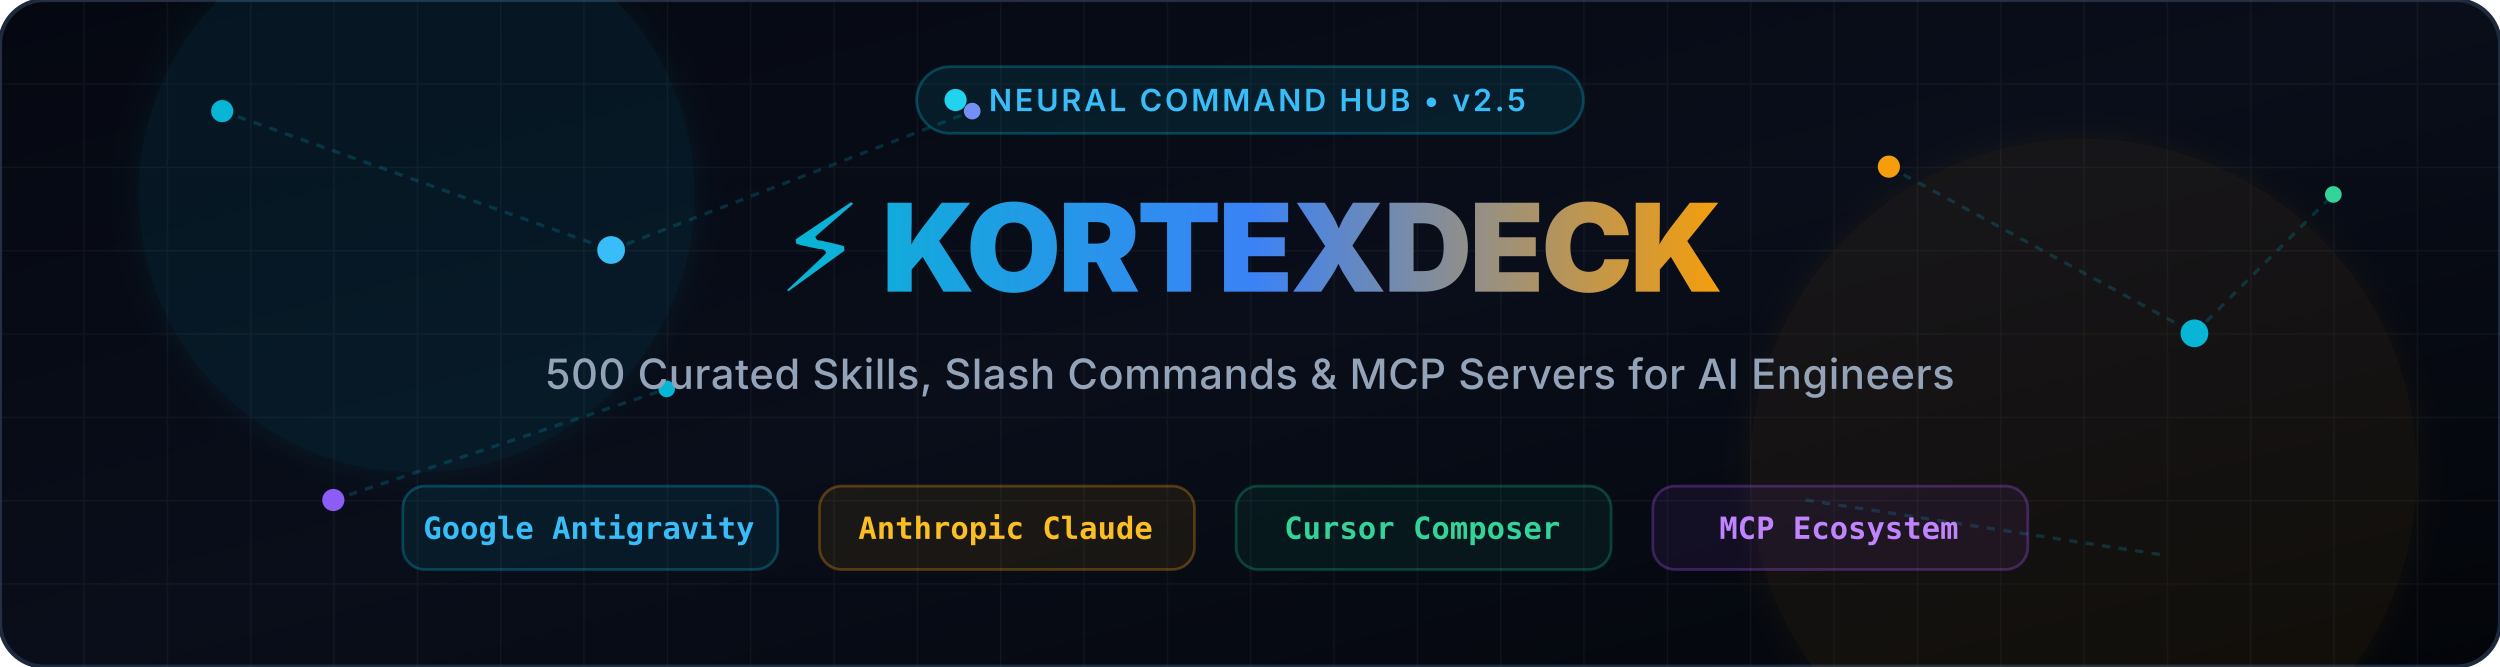
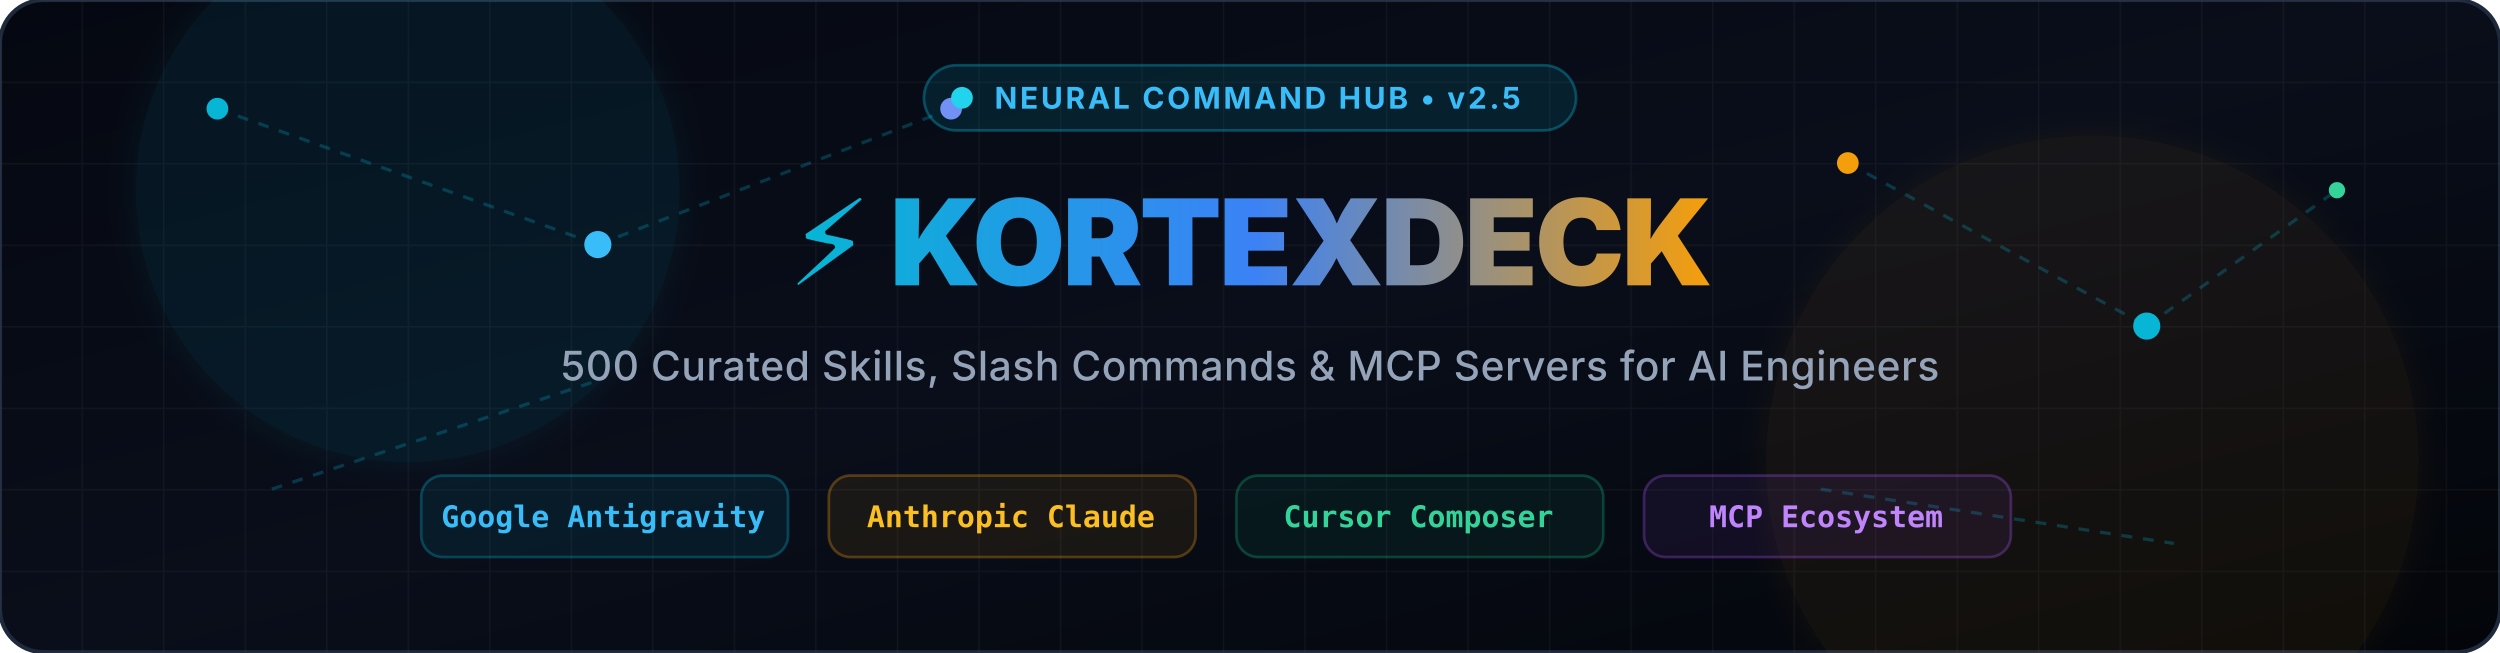
- <svg xmlns="http://www.w3.org/2000/svg" viewBox="0 0 900 240" width="100%" height="100%">
+ <svg xmlns="http://www.w3.org/2000/svg" viewBox="0 0 920 240" width="100%" height="100%">
  <defs>
    <linearGradient id="bgGrad" x1="0%" y1="0%" x2="100%" y2="100%">
      <stop offset="0%" stop-color="#050811" />
      <stop offset="50%" stop-color="#090e1a" />
      <stop offset="100%" stop-color="#030509" />
    </linearGradient>
    <linearGradient id="cyanGrad" x1="0%" y1="0%" x2="100%" y2="0%">
      <stop offset="0%" stop-color="#06b6d4">
        <animate attributeName="stop-color" values="#06b6d4;#38bdf8;#818cf8;#06b6d4" dur="6s" repeatCount="indefinite" />
      </stop>
      <stop offset="50%" stop-color="#3b82f6">
        <animate attributeName="stop-color" values="#3b82f6;#8b5cf6;#f59e0b;#3b82f6" dur="6s" repeatCount="indefinite" />
      </stop>
      <stop offset="100%" stop-color="#f59e0b">
        <animate attributeName="stop-color" values="#f59e0b;#06b6d4;#3b82f6;#f59e0b" dur="6s" repeatCount="indefinite" />
      </stop>
    </linearGradient>
    <linearGradient id="beamGrad" x1="0%" y1="0%" x2="100%" y2="0%">
      <stop offset="0%" stop-color="#06b6d4" stop-opacity="0" />
-       <stop offset="50%" stop-color="#22d3ee" stop-opacity="0.8" />
+       <stop offset="50%" stop-color="#22d3ee" stop-opacity="0.9" />
      <stop offset="100%" stop-color="#f59e0b" stop-opacity="0" />
    </linearGradient>
    <filter id="glow" x="-20%" y="-20%" width="140%" height="140%">
      <feGaussianBlur stdDeviation="6" result="blur" />
      <feComposite in="SourceGraphic" in2="blur" operator="over" />
    </filter>
    <pattern id="cyberGrid" width="30" height="30" patternUnits="userSpaceOnUse">
      <path d="M 30 0 L 0 0 0 30" fill="none" stroke="rgba(255, 255, 255, 0.04)" stroke-width="1" />
    </pattern>
-     <style>
-       @keyframes scanline {
-         0% { transform: translateY(0px); opacity: 0.1; }
-         50% { opacity: 0.7; }
-         100% { transform: translateY(240px); opacity: 0.1; }
-       }
-       @keyframes pulseNode {
-         0%, 100% { r: 3; opacity: 0.4; }
-         50% { r: 6; opacity: 1; filter: drop-shadow(0 0 6px #06b6d4); }
-       }
-       @keyframes floatTag {
-         0%, 100% { transform: translateY(0px); }
-         50% { transform: translateY(-4px); }
-       }
-       .scan { animation: scanline 4s linear infinite; }
-       .node1 { animation: pulseNode 2.5s ease-in-out infinite; }
-       .node2 { animation: pulseNode 3s ease-in-out infinite 1s; }
-       .node3 { animation: pulseNode 2s ease-in-out infinite 0.5s; }
-       .tag { animation: floatTag 3s ease-in-out infinite; }
-     </style>
  </defs>
-   <rect width="900" height="240" rx="16" fill="url(#bgGrad)" stroke="#1e293b" stroke-width="1.5" />
-   <rect width="900" height="240" rx="16" fill="url(#cyberGrid)" />
-   <line x1="0" y1="0" x2="900" y2="0" stroke="url(#beamGrad)" stroke-width="2" class="scan" />
-   <circle cx="150" cy="70" r="100" fill="#06b6d4" opacity="0.08" filter="url(#glow)" />
-   <circle cx="750" cy="170" r="120" fill="#f59e0b" opacity="0.06" filter="url(#glow)" />
-   <g stroke="rgba(6, 182, 212, 0.2)" stroke-width="1.2" stroke-dasharray="3,3">
+   <rect width="920" height="240" rx="16" fill="url(#bgGrad)" stroke="#1e293b" stroke-width="1.5" />
+   <rect width="920" height="240" rx="16" fill="url(#cyberGrid)" />
+   <line x1="0" y1="0" x2="920" y2="0" stroke="url(#beamGrad)" stroke-width="2.5">
+     <animate attributeName="y1" values="0;240;0" dur="5s" repeatCount="indefinite" />
+     <animate attributeName="y2" values="0;240;0" dur="5s" repeatCount="indefinite" />
+     <animate attributeName="opacity" values="0.2;0.8;0.2" dur="5s" repeatCount="indefinite" />
+   </line>
+   <circle cx="150" cy="70" r="100" fill="#06b6d4" opacity="0.08" filter="url(#glow)">
+     <animate attributeName="opacity" values="0.05;0.14;0.05" dur="3s" repeatCount="indefinite" />
+   </circle>
+   <circle cx="770" cy="170" r="120" fill="#f59e0b" opacity="0.06" filter="url(#glow)">
+     <animate attributeName="opacity" values="0.04;0.12;0.04" dur="4s" repeatCount="indefinite" />
+   </circle>
+   <g stroke="rgba(6, 182, 212, 0.25)" stroke-width="1.2" stroke-dasharray="4,4">
    <line x1="80" y1="40" x2="220" y2="90" />
    <line x1="220" y1="90" x2="350" y2="40" />
    <line x1="680" y1="60" x2="790" y2="120" />
-     <line x1="790" y1="120" x2="840" y2="70" />
-     <line x1="120" y1="180" x2="240" y2="140" />
-     <line x1="650" y1="180" x2="780" y2="200" />
+     <line x1="790" y1="120" x2="860" y2="70" />
+     <line x1="100" y1="180" x2="220" y2="140" />
+     <line x1="670" y1="180" x2="800" y2="200" />
  </g>
-   <circle cx="80" cy="40" r="4" fill="#06b6d4" class="node1" />
-   <circle cx="220" cy="90" r="5" fill="#38bdf8" class="node2" />
-   <circle cx="350" cy="40" r="3" fill="#818cf8" class="node3" />
-   <circle cx="680" cy="60" r="4" fill="#f59e0b" class="node1" />
-   <circle cx="790" cy="120" r="5" fill="#06b6d4" class="node2" />
-   <circle cx="840" cy="70" r="3" fill="#34d399" class="node3" />
-   <circle cx="120" cy="180" r="4" fill="#8b5cf6" class="node2" />
-   <circle cx="240" cy="140" r="3" fill="#06b6d4" class="node1" />
-   <g class="tag">
-     <rect x="330" y="24" width="240" height="24" rx="12" fill="rgba(6, 182, 212, 0.1)" stroke="rgba(6, 182, 212, 0.3)" />
-     <circle cx="344" cy="36" r="4" fill="#22d3ee">
-       <animate attributeName="opacity" values="0.4;1;0.4" dur="1.5s" repeatCount="indefinite" />
+   <circle cx="80" cy="40" r="4" fill="#06b6d4">
+     <animate attributeName="r" values="3;6;3" dur="2s" repeatCount="indefinite" />
+     <animate attributeName="opacity" values="0.4;1;0.4" dur="2s" repeatCount="indefinite" />
+   </circle>
+   <circle cx="220" cy="90" r="5" fill="#38bdf8">
+     <animate attributeName="r" values="4;7;4" dur="2.5s" repeatCount="indefinite" begin="0.5s" />
+     <animate attributeName="opacity" values="0.5;1;0.5" dur="2.5s" repeatCount="indefinite" begin="0.5s" />
+   </circle>
+   <circle cx="350" cy="40" r="4" fill="#818cf8">
+     <animate attributeName="r" values="3;5;3" dur="1.8s" repeatCount="indefinite" begin="1s" />
+   </circle>
+   <circle cx="680" cy="60" r="4" fill="#f59e0b">
+     <animate attributeName="r" values="3;6;3" dur="2.2s" repeatCount="indefinite" begin="0.3s" />
+   </circle>
+   <circle cx="790" cy="120" r="5" fill="#06b6d4">
+     <animate attributeName="r" values="4;7;4" dur="2.8s" repeatCount="indefinite" begin="0.7s" />
+   </circle>
+   <circle cx="860" cy="70" r="3" fill="#34d399">
+     <animate attributeName="r" values="2;5;2" dur="1.9s" repeatCount="indefinite" begin="1.2s" />
+   </circle>
+   <g transform="translate(340, 24)">
+     <rect width="240" height="24" rx="12" fill="rgba(6, 182, 212, 0.12)" stroke="rgba(6, 182, 212, 0.35)" />
+     <circle cx="14" cy="12" r="4" fill="#22d3ee">
+       <animate attributeName="opacity" values="0.3;1;0.3" dur="1.4s" repeatCount="indefinite" />
    </circle>
-     <text x="356" y="40" fill="#38bdf8" font-family="-apple-system, BlinkMacSystemFont, Segoe UI, sans-serif" font-size="11" font-weight="600" letter-spacing="1">
+     <text x="26" y="16" fill="#38bdf8" font-family="-apple-system, BlinkMacSystemFont, Segoe UI, sans-serif" font-size="11" font-weight="700" letter-spacing="1">
      NEURAL COMMAND HUB • v2.5
    </text>
  </g>
-   <text x="450" y="105" text-anchor="middle" font-family="-apple-system, BlinkMacSystemFont, Segoe UI, sans-serif" font-size="44" font-weight="900" fill="url(#cyanGrad)" letter-spacing="-1">
+   <text x="460" y="105" text-anchor="middle" font-family="-apple-system, BlinkMacSystemFont, Segoe UI, sans-serif" font-size="44" font-weight="900" fill="url(#cyanGrad)" letter-spacing="-1">
    ⚡ KORTEXDECK
  </text>
-   <text x="450" y="140" text-anchor="middle" font-family="-apple-system, BlinkMacSystemFont, Segoe UI, sans-serif" font-size="15" font-weight="500" fill="#94a3b8" letter-spacing="0.2">
+   <text x="460" y="140" text-anchor="middle" font-family="-apple-system, BlinkMacSystemFont, Segoe UI, sans-serif" font-size="15" font-weight="500" fill="#94a3b8" letter-spacing="0.2">
    500 Curated Skills, Slash Commands &amp; MCP Servers for AI Engineers
  </text>
-   <g transform="translate(145, 175)">
+   <g transform="translate(155, 175)">
    <rect x="0" y="0" width="135" height="30" rx="8" fill="rgba(6, 182, 212, 0.08)" stroke="rgba(6, 182, 212, 0.3)" />
    <text x="67" y="19" text-anchor="middle" fill="#38bdf8" font-family="monospace" font-size="11" font-weight="bold">Google Antigravity</text>
    <rect x="150" y="0" width="135" height="30" rx="8" fill="rgba(245, 158, 11, 0.08)" stroke="rgba(245, 158, 11, 0.3)" />
    <text x="217" y="19" text-anchor="middle" fill="#fbbf24" font-family="monospace" font-size="11" font-weight="bold">Anthropic Claude</text>
    <rect x="300" y="0" width="135" height="30" rx="8" fill="rgba(16, 185, 129, 0.08)" stroke="rgba(16, 185, 129, 0.3)" />
    <text x="367" y="19" text-anchor="middle" fill="#34d399" font-family="monospace" font-size="11" font-weight="bold">Cursor Composer</text>
    <rect x="450" y="0" width="135" height="30" rx="8" fill="rgba(168, 85, 247, 0.08)" stroke="rgba(168, 85, 247, 0.3)" />
    <text x="517" y="19" text-anchor="middle" fill="#c084fc" font-family="monospace" font-size="11" font-weight="bold">MCP Ecosystem</text>
  </g>
</svg>
